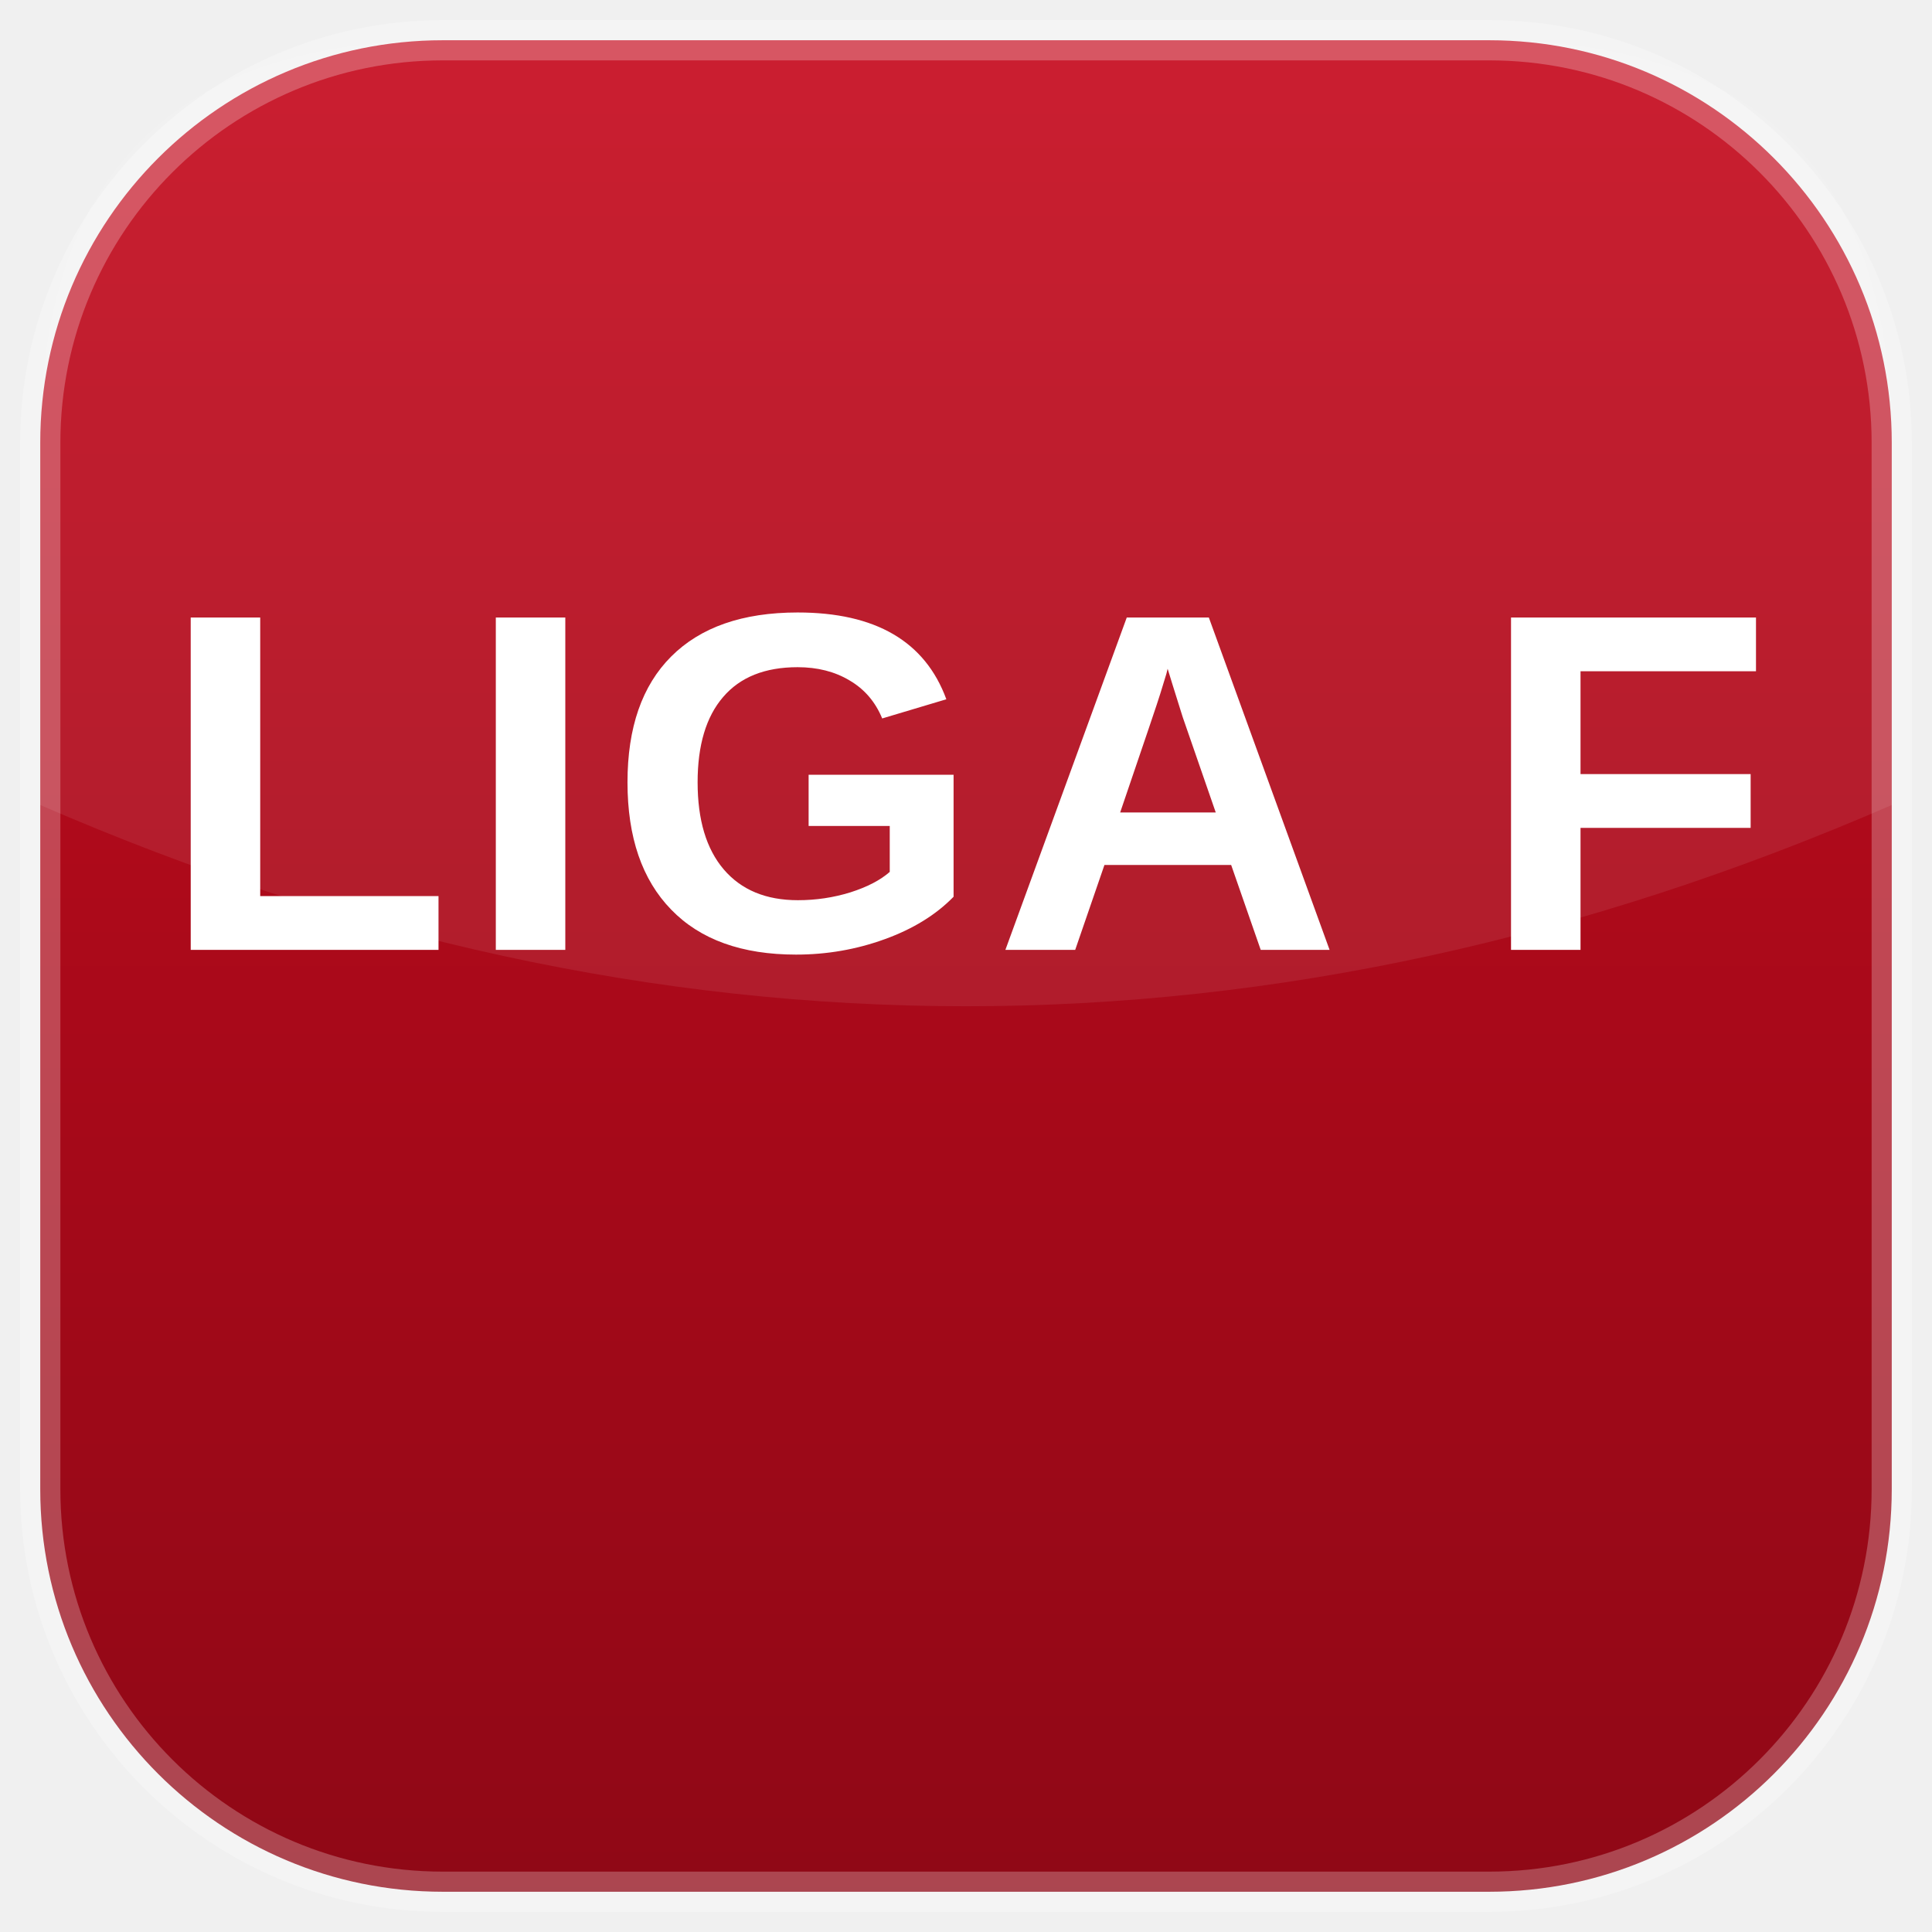
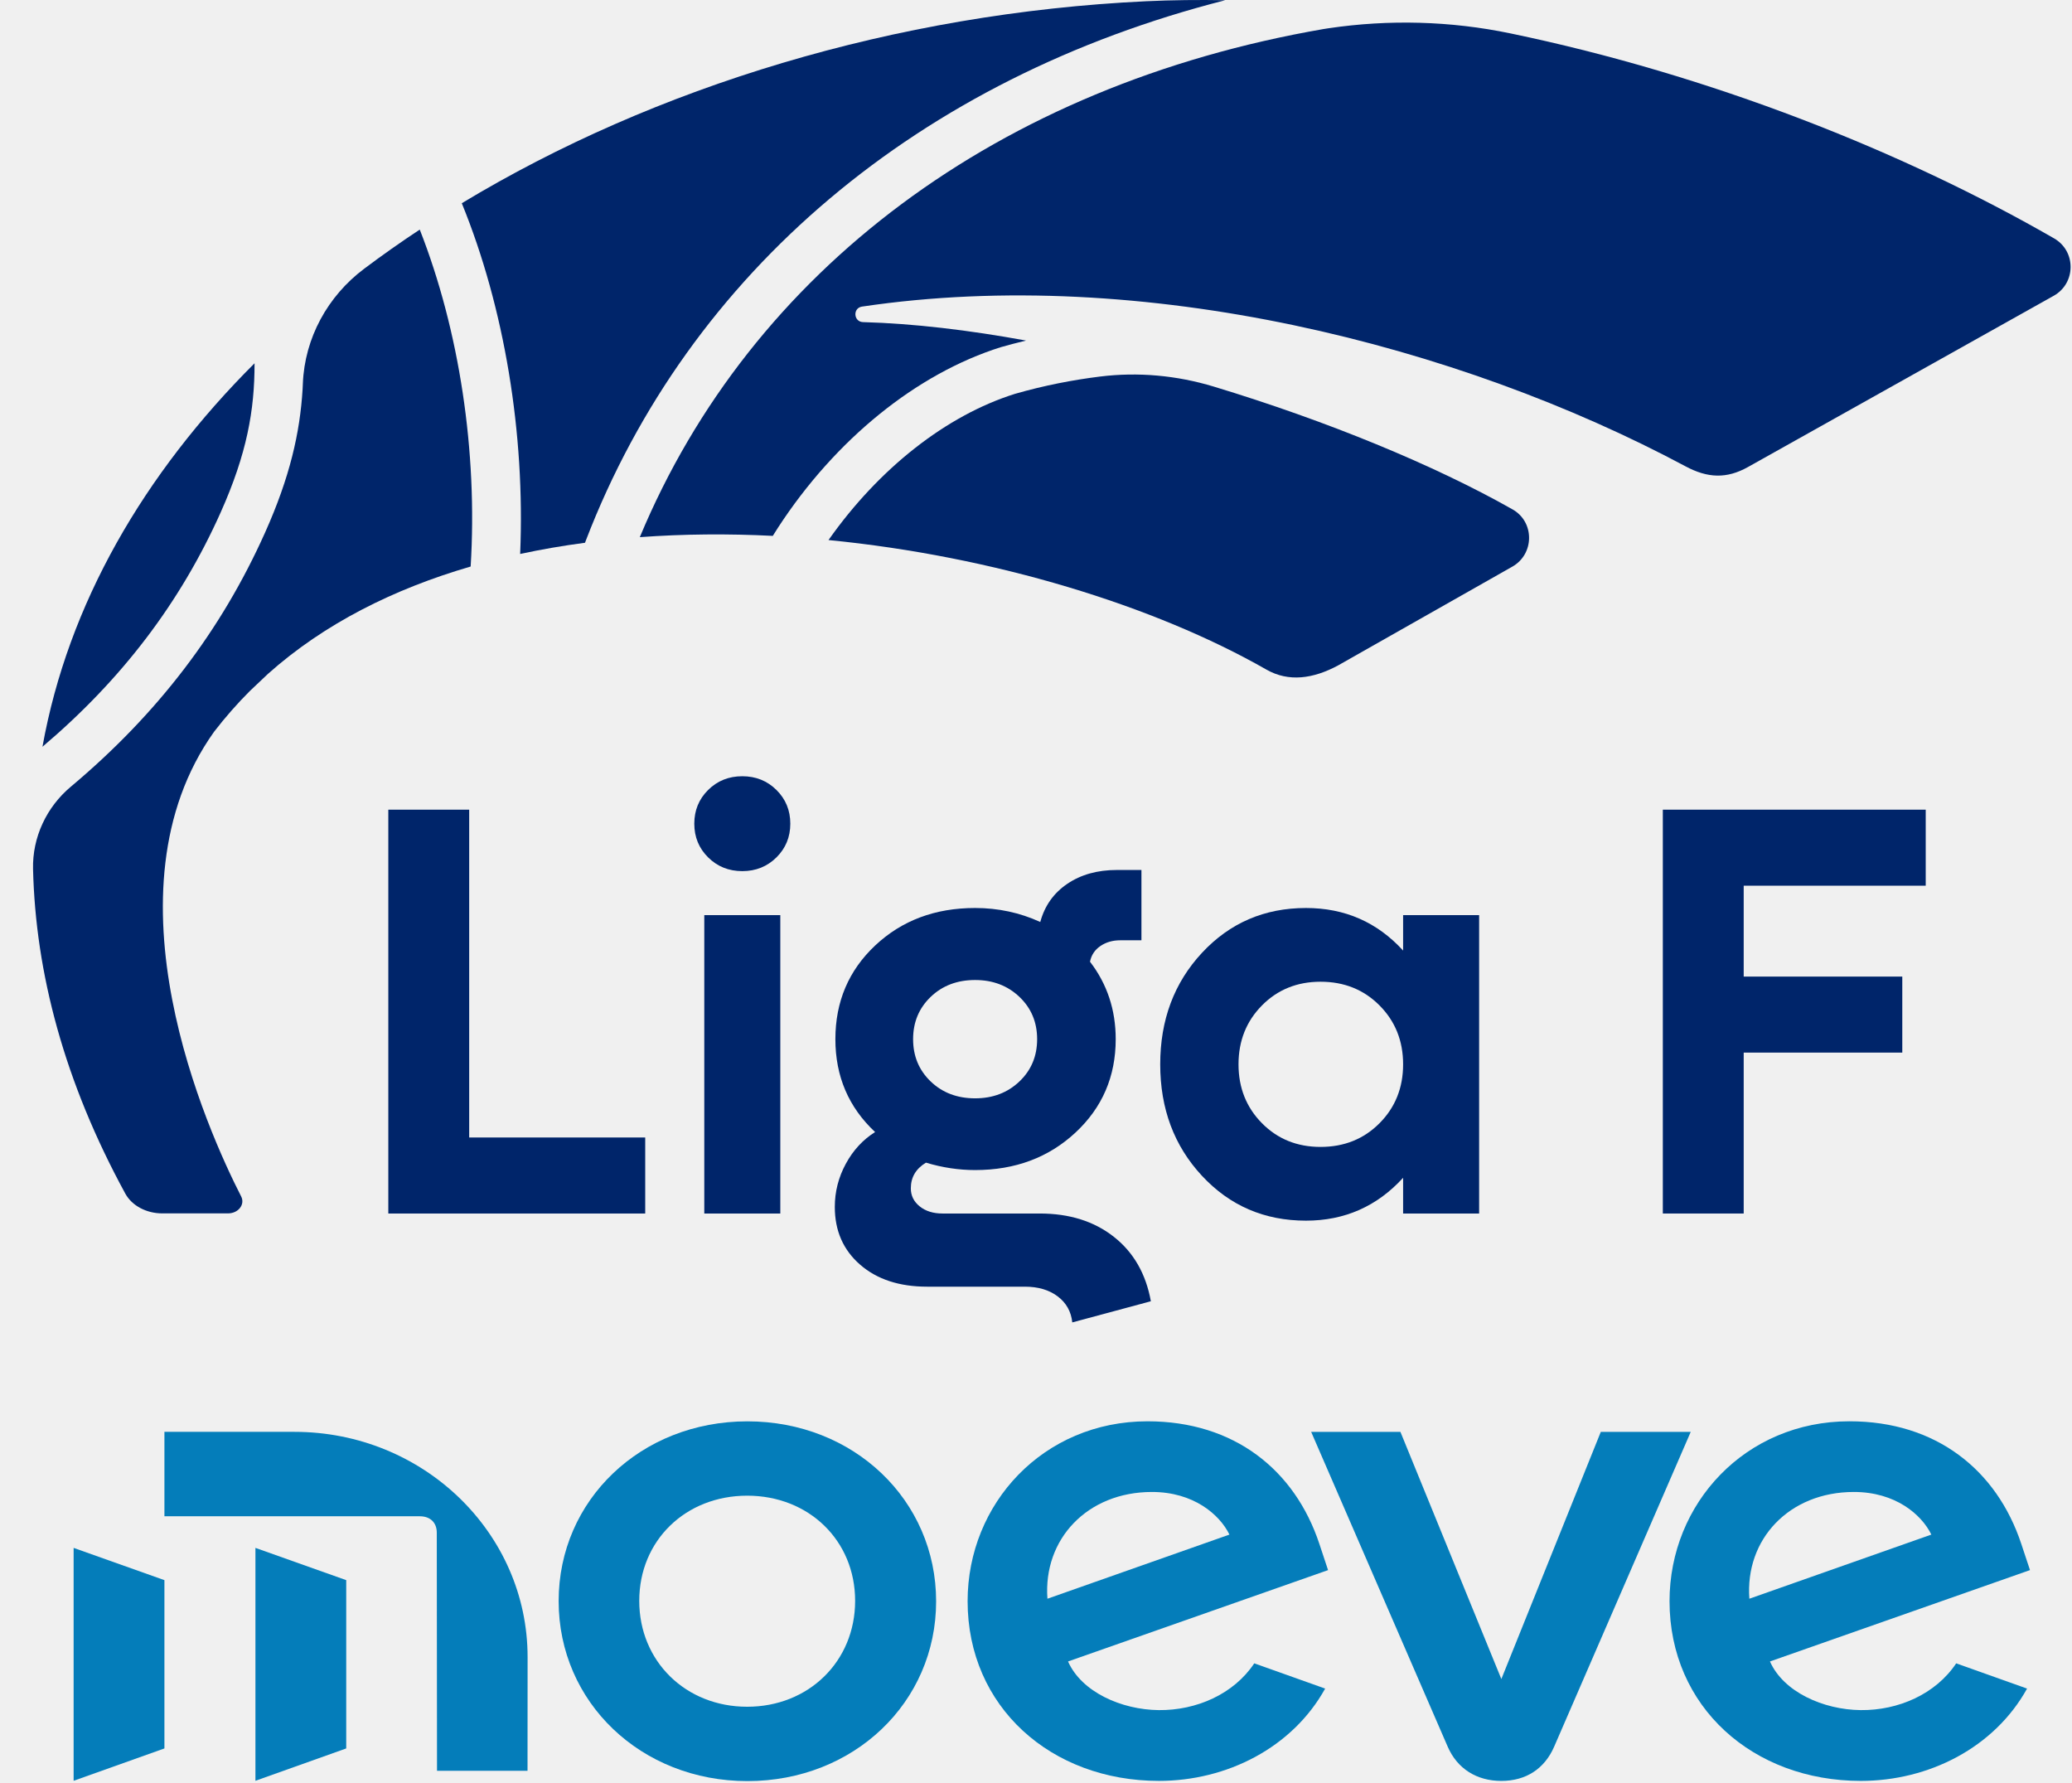
- <svg xmlns="http://www.w3.org/2000/svg" viewBox="0 0 96 96">
-   <defs>
-     <linearGradient id="g" x1="0" y1="0" x2="0" y2="1">
-       <stop offset="0" stop-color="#C60B1E" />
-       <stop offset="1" stop-color="#8F0816" />
-     </linearGradient>
-   </defs>
-   <rect x="2" y="2" width="92" height="92" rx="20" fill="url(#g)" />
-   <rect x="2" y="2" width="92" height="92" rx="20" fill="none" stroke="#FFFFFF" stroke-opacity="0.25" stroke-width="2" />
-   <path d="M2 40 Q48 60 94 40 L94 22 Q94 2 74 2 L22 2 Q2 2 2 22 Z" fill="#FFFFFF" opacity="0.08" />
-   <text x="48" y="47.2" text-anchor="middle" font-family="Arial, Helvetica, sans-serif" font-weight="900" font-size="24" fill="#FFFFFF" letter-spacing="0.5">LIGA F</text>
+ <svg xmlns="http://www.w3.org/2000/svg" width="780" height="671" viewBox="0 0 780 671" fill="none">
+   <path d="M461.265 0.081C451.252 -0.094 441.281 0.006 431.406 0.472C337.119 4.943 246.548 32.597 173.84 76.493C189.894 115.806 197.727 163.243 195.81 208.506C203.802 206.785 211.952 205.385 220.223 204.293C220.34 203.993 220.448 203.697 220.56 203.397C259.494 102.118 346.235 29.377 461.265 0.081Z" fill="#00256A" />
+   <path d="M311.891 203.272C374.158 209.368 434.583 227.955 476.754 252.038C485.091 256.801 494.371 255.497 503.708 250.468L569.312 213.28C577.658 208.547 577.754 196.468 569.404 191.738C539.987 175.068 499.591 158.447 456.941 145.518C443.029 141.297 428.412 139.943 413.987 141.747C403.887 143.009 393.208 145.047 382.05 148.251C356.25 156.363 330.896 176.284 311.891 203.272Z" fill="#00256A" />
+   <path d="M83.049 192.915C92.953 170.781 95.853 154.352 95.824 136.735C54.178 178.285 25.644 227.331 15.986 281.073C45.857 255.769 67.882 226.806 83.049 192.915Z" fill="#00256A" />
+   <path d="M158.016 86.412C150.82 91.166 143.824 96.091 137.053 101.179C123.341 111.466 114.683 127.254 114.012 144.379C113.987 145.095 113.953 145.779 113.916 146.433C112.928 162.887 109.12 179.6 99.803 200.412C83.303 237.291 59.345 268.683 26.795 296L26.678 296.095C17.52 303.762 12.162 315.141 12.441 327.083C13.37 366.225 24.258 407.266 47.174 449.275C49.662 453.833 55.137 456.712 61.07 456.712H85.828C89.72 456.712 92.332 453.358 90.787 450.337C78.228 425.779 37.52 335.72 80.62 275.387C84.799 269.975 89.27 264.875 94.037 260.108C96.516 257.804 98.787 255.654 100.887 253.629C122.037 234.762 148.245 221.662 177.178 213.237C179.833 170.041 172.937 124.383 158.016 86.412Z" fill="#00256A" />
+   <path d="M773.26 89.728C716.377 56.986 643.931 28.228 568.548 12.557C546.052 7.882 522.881 7.265 500.152 10.632C498.902 10.819 498.269 10.928 498.223 10.932C376.081 32.078 282.79 101.586 240.856 202.182C257.335 200.978 274.119 200.844 290.919 201.699C291.594 200.611 292.26 199.557 292.906 198.561C314.519 165.374 345.085 140.632 376.769 130.669C379.981 129.749 383.135 128.944 386.26 128.186C364.79 124.261 343.952 121.769 324.885 121.24C321.298 121.136 320.96 115.924 324.51 115.399C430.265 99.703 548.965 129.782 634.49 175.515C642.84 179.982 649.969 180.29 658.027 175.782C670.327 168.894 773.077 111.353 773.077 111.353C781.515 106.657 781.631 94.544 773.26 89.728Z" fill="#00256A" />
+   <path d="M602.619 538.943L565.181 631.981L527.181 538.943H493.581L544.99 657.452C548.581 665.731 555.902 670.327 565.181 670.327C574.477 670.327 581.465 665.723 585.056 657.443L636.477 538.943H602.619Z" fill="#047DBA" />
+   <path d="M697.889 561.568C713.477 561.568 723.323 569.993 727.052 577.61L658.543 601.751C656.885 579.347 673.535 561.568 697.889 561.568ZM700.477 643.676C686.402 643.539 671.368 636.851 666.302 625.364L764.185 590.981L760.906 581.101C751.685 553.314 728.881 534.964 696.223 534.964C656.998 534.964 628.493 565.922 628.493 602.672C628.493 642.506 659.956 670.318 700.477 670.322C726.089 670.326 750.752 657.814 763.085 635.576L736.406 626.072C728.639 637.718 714.548 643.814 700.477 643.676Z" fill="#047DBA" />
+   <path d="M281.279 642.41C258.095 642.41 240.645 625.281 240.645 602.552C240.645 579.827 258.095 562.965 281.279 562.965C304.462 562.965 321.912 579.827 321.912 602.552C321.912 625.281 304.462 642.41 281.279 642.41ZM281.35 534.985C241.304 534.985 210.3 564.56 210.3 602.644C210.3 640.727 241.304 670.394 281.35 670.394C321.395 670.394 352.4 640.815 352.4 602.731C352.4 564.648 321.395 534.985 281.35 534.985Z" fill="#047DBA" />
+   <path d="M394.305 601.752C392.642 579.348 409.296 561.569 433.65 561.569C449.234 561.569 459.088 569.99 462.817 577.61L394.305 601.752ZM496.667 581.098C487.45 553.31 464.646 534.969 431.98 534.969C392.763 534.969 364.255 565.919 364.255 602.669C364.255 642.506 395.721 670.315 436.242 670.319C461.85 670.323 486.513 657.81 498.851 635.573L472.167 626.069C464.409 637.719 450.313 643.81 436.242 643.677C422.167 643.544 407.138 636.856 402.063 625.365L499.946 590.985L496.667 581.098Z" fill="#047DBA" />
+   <path d="M110.823 538.937H61.898V570.72H158.044C161.969 570.72 164.427 573.095 164.427 576.887L164.514 666.524H198.585L198.614 623.778C198.644 576.928 159.319 538.937 110.823 538.937Z" fill="#047DBA" />
+   <path d="M96.158 670.281L130.336 658.102L130.337 594.76L96.157 582.616L96.158 670.281Z" fill="#047DBA" />
+   <path d="M27.718 670.281L61.897 658.102L61.898 594.76L27.718 582.616L27.718 670.281Z" fill="#047DBA" />
+   <path d="M176.625 428.145H242.888V456.762H146.179V304.757H176.625V428.145Z" fill="#00256A" />
+   <path d="M265.127 344.452H293.744V456.76H265.127V344.452ZM292.29 322.722C288.81 326.164 284.527 327.889 279.435 327.889C274.344 327.889 270.056 326.164 266.577 322.722C263.102 319.281 261.365 315.047 261.365 310.031C261.365 305.01 263.102 300.777 266.577 297.335C270.056 293.893 274.344 292.172 279.435 292.172C284.527 292.172 288.81 293.893 292.29 297.335C295.769 300.777 297.51 305.01 297.51 310.031C297.51 315.047 295.769 319.281 292.29 322.722Z" fill="#00256A" />
+   <path d="M367.082 368.872C360.34 368.872 354.765 370.988 350.357 375.218C345.944 379.451 343.736 384.755 343.736 391.138C343.736 397.522 345.944 402.83 350.357 407.059C354.765 411.293 360.34 413.405 367.082 413.405C373.753 413.405 379.307 411.293 383.757 407.059C388.203 402.83 390.428 397.522 390.428 391.138C390.428 384.755 388.203 379.451 383.757 375.218C379.307 370.988 373.753 368.872 367.082 368.872ZM391.394 456.759C402.582 456.759 411.886 459.68 419.307 465.53C426.732 471.372 431.374 479.455 433.24 489.784L403.657 497.747C403.228 493.655 401.399 490.393 398.169 487.955C394.944 485.518 390.819 484.297 385.799 484.297H349.007C338.536 484.297 330.132 481.534 323.786 476.013C317.436 470.493 314.261 463.251 314.261 454.284C314.261 448.547 315.644 443.134 318.403 438.043C321.165 432.951 324.84 428.968 329.432 426.101C319.461 416.776 314.478 405.122 314.478 391.138C314.478 377.013 319.482 365.251 329.482 355.855C339.49 346.459 352.024 341.763 367.082 341.763C375.757 341.763 383.936 343.522 391.607 347.034C393.257 340.938 396.644 336.151 401.774 332.672C406.899 329.197 413.124 327.455 420.44 327.455H429.69V353.918H421.728C418.861 353.918 416.369 354.634 414.253 356.072C412.136 357.505 410.828 359.476 410.328 361.984C416.782 370.376 420.007 380.097 420.007 391.138C420.007 405.197 414.949 416.922 404.84 426.318C394.728 435.709 382.14 440.405 367.082 440.405C360.915 440.405 354.749 439.476 348.578 437.613C344.778 439.905 342.878 443.134 342.878 447.293C342.878 450.018 343.99 452.276 346.211 454.072C348.436 455.863 351.303 456.759 354.819 456.759H391.394Z" fill="#00256A" />
+   <path d="M497.112 431.695C506.004 431.695 513.408 428.72 519.324 422.766C525.241 416.816 528.199 409.428 528.199 400.607C528.199 391.786 525.241 384.399 519.324 378.445C513.412 372.495 506.004 369.516 497.112 369.516C488.291 369.516 480.937 372.495 475.058 378.445C469.179 384.399 466.237 391.786 466.237 400.607C466.237 409.428 469.179 416.816 475.058 422.766C480.937 428.72 488.291 431.695 497.112 431.695ZM528.199 344.453H556.816V456.761H528.199V443.311C518.374 454.07 506.183 459.449 491.624 459.449C475.991 459.449 462.937 453.82 452.47 442.557C441.995 431.299 436.762 417.316 436.762 400.607C436.762 383.895 441.995 369.911 452.47 358.653C462.937 347.395 475.991 341.766 491.624 341.766C506.254 341.766 518.445 347.103 528.199 357.791V344.453Z" fill="#00256A" />
+   <path d="M724.934 333.373H656.409V367.581H716.113V396.193H656.409V456.76H625.968V304.756H724.934V333.373Z" fill="#00256A" />
</svg>
